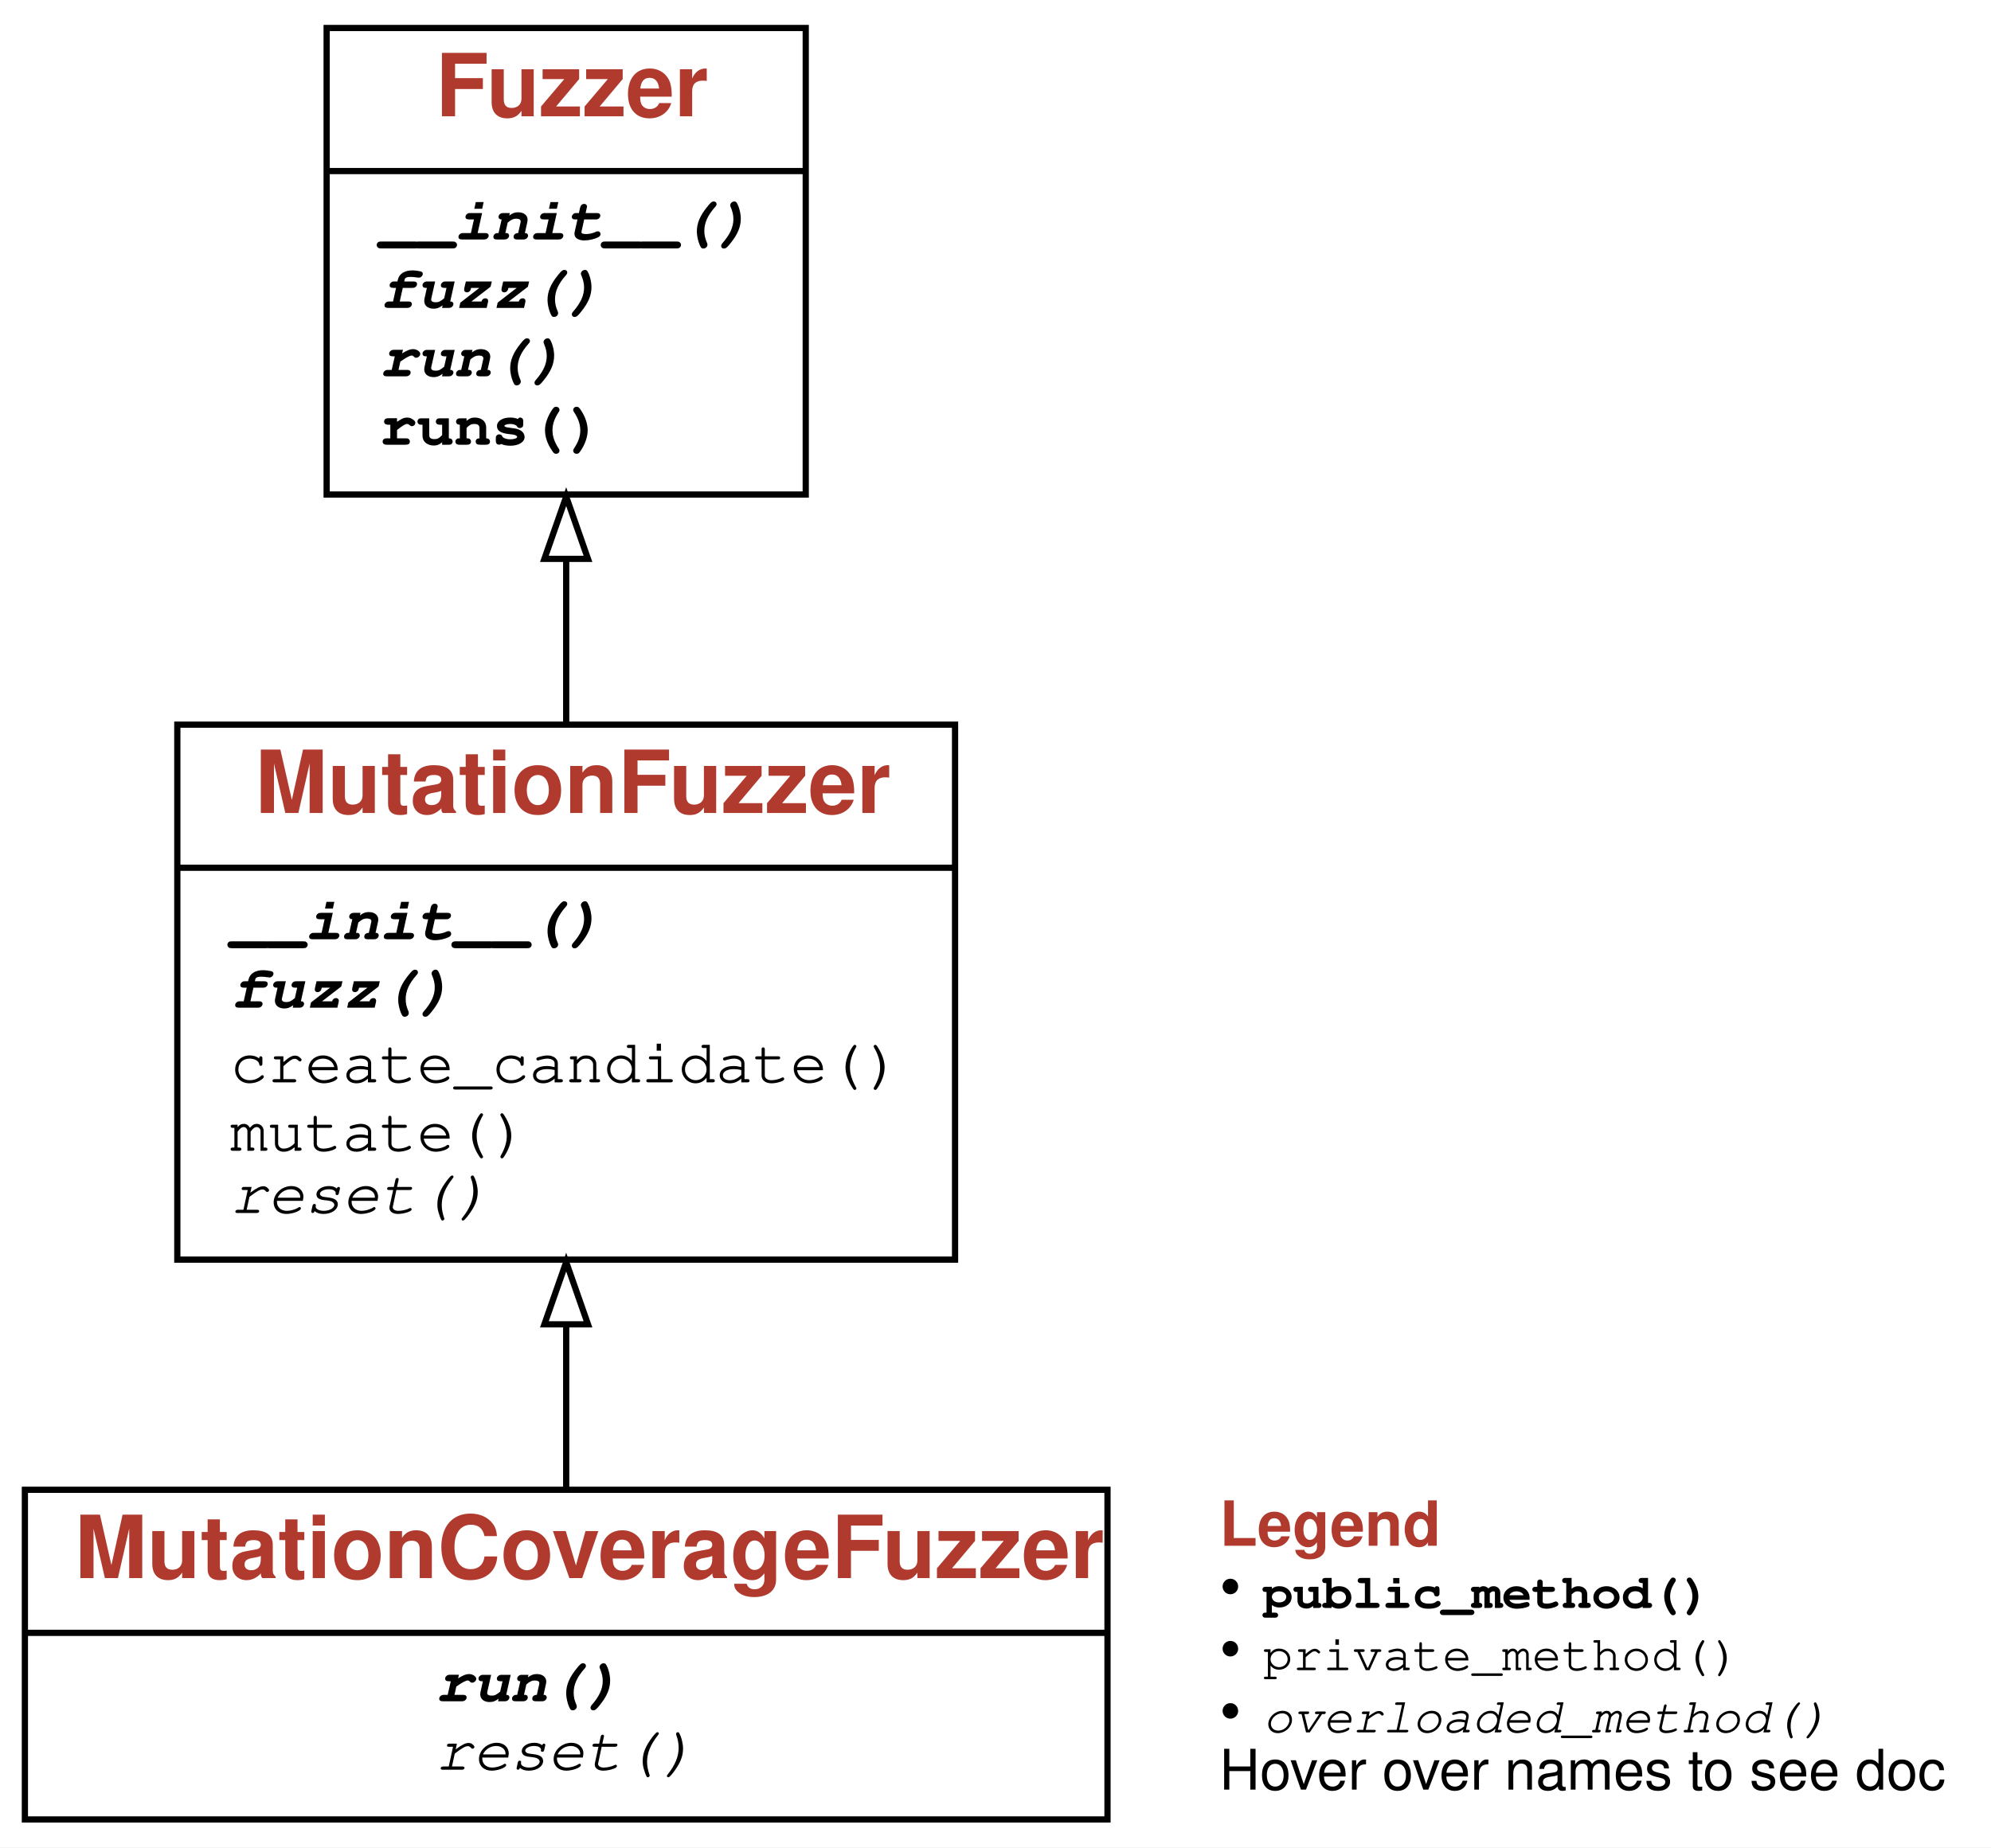
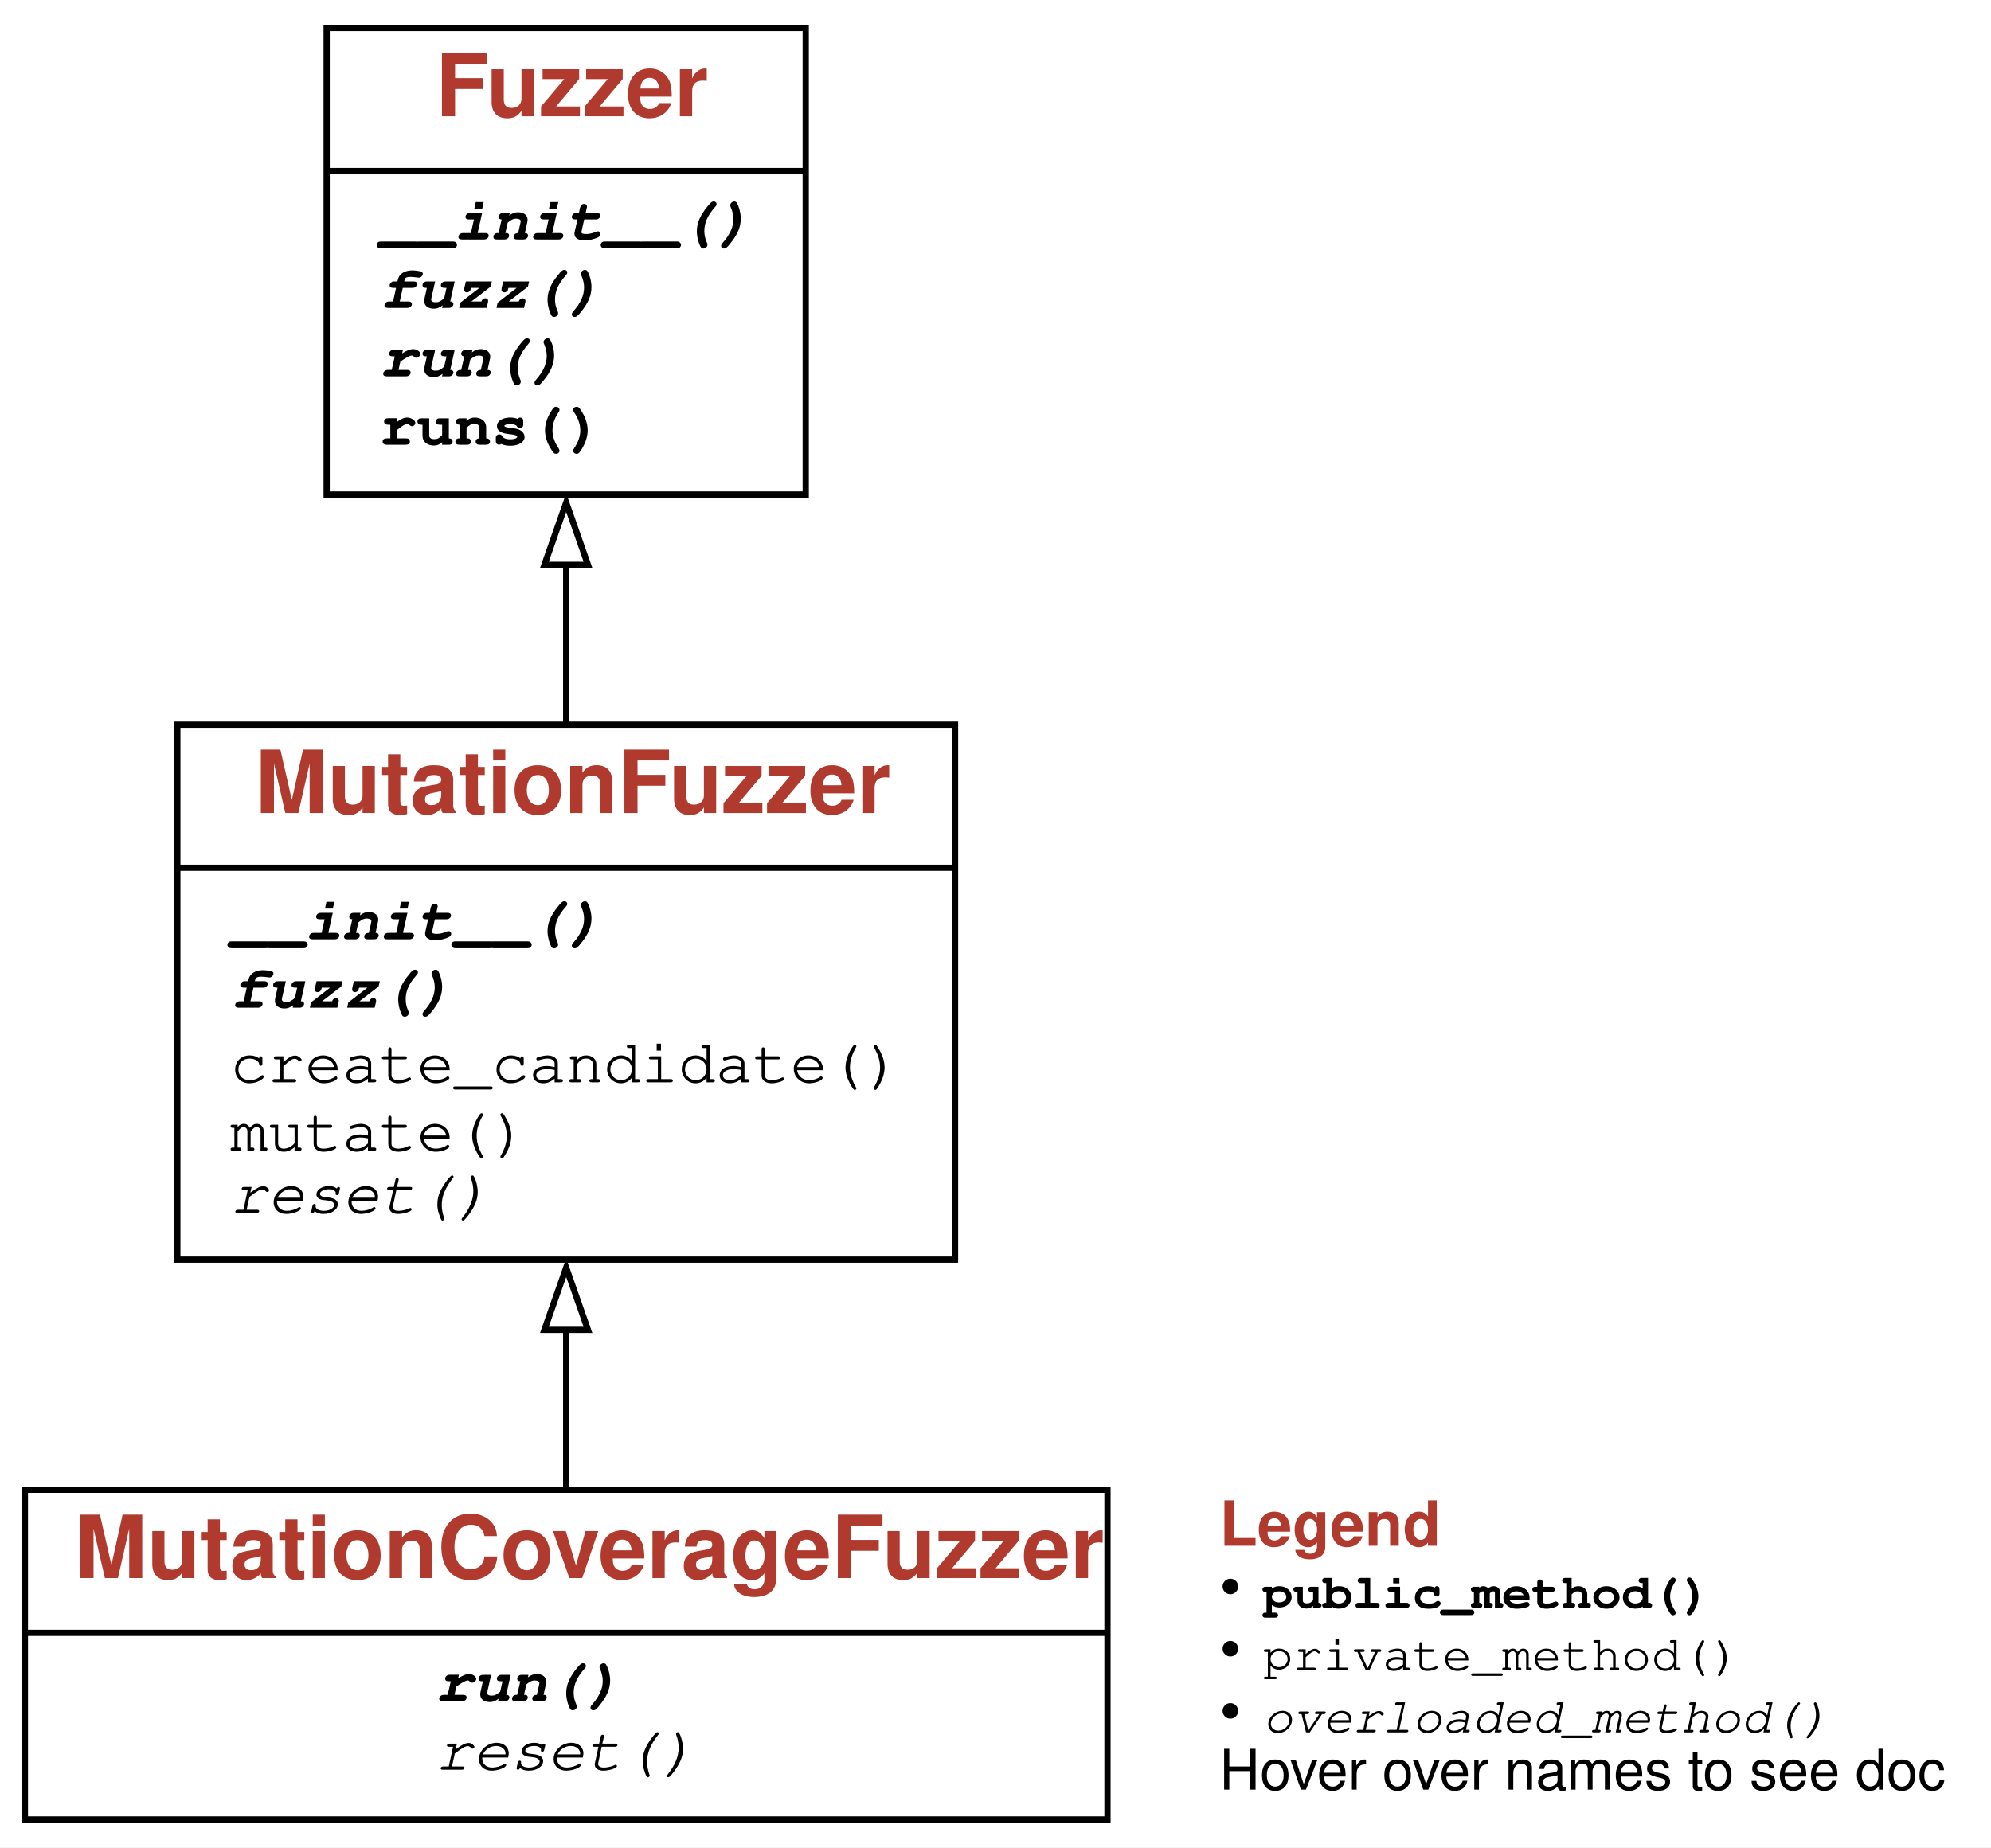
<svg xmlns="http://www.w3.org/2000/svg" xmlns:xlink="http://www.w3.org/1999/xlink" width="320pt" height="297pt" viewBox="0.00 0.00 320.00 297.00">
  <g id="graph0" class="graph" transform="scale(1 1) rotate(0) translate(4 293)">
    <g id="a_graph0">
      <a xlink:title="MutationCoverageFuzzer class hierarchy">
-         <polygon fill="white" stroke="transparent" points="-4,4 -4,-293 316,-293 316,4 -4,4" />
+         <polygon fill="white" stroke="none" points="-4,4 -4,-293 316,-293 316,4 -4,4" />
      </a>
    </g>
    <g id="node1" class="node">
      <g id="a_node1">
        <a xlink:href="#" xlink:title="class MutationCoverageFuzzer:&#10;Fuzz with mutated inputs based on coverage">
          <polygon fill="none" stroke="black" points="0,-0.5 0,-53.5 174,-53.5 174,-0.5 0,-0.5" />
          <text text-anchor="start" x="8" y="-39.3" font-family="Patua One, Helvetica, sans-serif" font-weight="bold" font-size="14.00" fill="#b03a2e">MutationCoverageFuzzer</text>
-           <polyline fill="none" stroke="black" points="0,-30.5 174,-30.5 " />
+           <polyline fill="none" stroke="black" points="0,-30.5 174,-30.5" />
          <g id="a_node1_0">
            <a xlink:href="#" xlink:title="MutationCoverageFuzzer">
              <g id="a_node1_1">
                <a xlink:href="#" xlink:title="run(self, runner: FunctionCoverageRunner) -&gt; Any:&#10;Run function(inp) while tracking coverage.&#10;If we reach new coverage,&#10;add inp to population and its coverage to population_coverage">
                  <text text-anchor="start" x="66" y="-19.5" font-family="'Fira Mono', 'Source Code Pro', 'Courier', monospace" font-weight="bold" font-style="italic" font-size="10.00">run()</text>
                </a>
              </g>
              <g id="a_node1_2">
                <a xlink:href="#" xlink:title="reset(self) -&gt; None:&#10;Set population to initial seed.&#10;To be overloaded in subclasses.">
                  <text text-anchor="start" x="66" y="-8.5" font-family="'Fira Mono', 'Source Code Pro', 'Courier', monospace" font-style="italic" font-size="10.00">reset()</text>
                </a>
              </g>
            </a>
          </g>
        </a>
      </g>
    </g>
    <g id="node2" class="node">
      <g id="a_node2">
        <a xlink:href="#" xlink:title="class MutationFuzzer:&#10;Base class for mutational fuzzing">
          <polygon fill="none" stroke="black" points="24.5,-90.5 24.5,-176.5 149.5,-176.5 149.5,-90.5 24.5,-90.5" />
          <text text-anchor="start" x="37" y="-162.3" font-family="Patua One, Helvetica, sans-serif" font-weight="bold" font-size="14.00" fill="#b03a2e">MutationFuzzer</text>
-           <polyline fill="none" stroke="black" points="24.5,-153.5 149.5,-153.5 " />
+           <polyline fill="none" stroke="black" points="24.5,-153.5 149.5,-153.5" />
          <g id="a_node2_3">
            <a xlink:href="#" xlink:title="MutationFuzzer">
              <g id="a_node2_4">
                <a xlink:href="#" xlink:title="__init__(self, seed: List[str], min_mutations: int = 2, max_mutations: int = 10) -&gt; None:&#10;Constructor.&#10;`seed` - a list of (input) strings to mutate.&#10;`min_mutations` - the minimum number of mutations to apply.&#10;`max_mutations` - the maximum number of mutations to apply.">
                  <text text-anchor="start" x="33" y="-142" font-family="'Fira Mono', 'Source Code Pro', 'Courier', monospace" font-weight="bold" font-style="italic" font-size="10.00">__init__()</text>
                </a>
              </g>
              <g id="a_node2_5">
                <a xlink:href="#" xlink:title="fuzz(self) -&gt; str:&#10;Return fuzz input">
                  <text text-anchor="start" x="33" y="-131" font-family="'Fira Mono', 'Source Code Pro', 'Courier', monospace" font-weight="bold" font-style="italic" font-size="10.00">fuzz()</text>
                </a>
              </g>
              <g id="a_node2_6">
                <a xlink:href="#" xlink:title="create_candidate(self) -&gt; str:&#10;Create a new candidate by mutating a population member">
                  <text text-anchor="start" x="33" y="-119" font-family="'Fira Mono', 'Source Code Pro', 'Courier', monospace" font-size="10.00">create_candidate()</text>
                </a>
              </g>
              <g id="a_node2_7">
                <a xlink:href="#" xlink:title="mutate(self, inp: str) -&gt; str">
                  <text text-anchor="start" x="33" y="-108" font-family="'Fira Mono', 'Source Code Pro', 'Courier', monospace" font-size="10.00">mutate()</text>
                </a>
              </g>
              <g id="a_node2_8">
                <a xlink:href="#" xlink:title="reset(self) -&gt; None:&#10;Set population to initial seed.&#10;To be overloaded in subclasses.">
                  <text text-anchor="start" x="33" y="-98" font-family="'Fira Mono', 'Source Code Pro', 'Courier', monospace" font-style="italic" font-size="10.00">reset()</text>
                </a>
              </g>
            </a>
          </g>
        </a>
      </g>
    </g>
    <g id="edge1" class="edge">
-       <path fill="none" stroke="black" d="M87,-53.56C87,-61.55 87,-70.68 87,-79.83" />
-       <polygon fill="none" stroke="black" points="83.5,-80.1 87,-90.1 90.5,-80.1 83.5,-80.1" />
+       <path fill="none" stroke="black" d="M87,-53.3C87,-61.2 87,-70.23 87,-79.3" />
+       <polygon fill="none" stroke="black" points="83.5,-79.21 87,-89.21 90.5,-79.21 83.5,-79.21" />
    </g>
    <g id="node3" class="node">
      <g id="a_node3">
        <a xlink:href="Fuzzer.ipynb" xlink:title="class Fuzzer:&#10;Base class for fuzzers.">
          <polygon fill="none" stroke="black" points="48.5,-213.5 48.5,-288.5 125.5,-288.5 125.5,-213.5 48.5,-213.5" />
          <text text-anchor="start" x="66" y="-274.3" font-family="Patua One, Helvetica, sans-serif" font-weight="bold" font-size="14.00" fill="#b03a2e">Fuzzer</text>
-           <polyline fill="none" stroke="black" points="48.5,-265.5 125.5,-265.5 " />
+           <polyline fill="none" stroke="black" points="48.5,-265.5 125.5,-265.5" />
          <g id="a_node3_9">
            <a xlink:href="#" xlink:title="Fuzzer">
              <g id="a_node3_10">
                <a xlink:href="Fuzzer.ipynb" xlink:title="__init__(self) -&gt; None:&#10;Constructor">
                  <text text-anchor="start" x="57" y="-254.5" font-family="'Fira Mono', 'Source Code Pro', 'Courier', monospace" font-weight="bold" font-style="italic" font-size="10.00">__init__()</text>
                </a>
              </g>
              <g id="a_node3_11">
                <a xlink:href="Fuzzer.ipynb" xlink:title="fuzz(self) -&gt; str:&#10;Return fuzz input">
                  <text text-anchor="start" x="57" y="-243.5" font-family="'Fira Mono', 'Source Code Pro', 'Courier', monospace" font-weight="bold" font-style="italic" font-size="10.00">fuzz()</text>
                </a>
              </g>
              <g id="a_node3_12">
                <a xlink:href="Fuzzer.ipynb" xlink:title="run(self, runner: Fuzzer.Runner = &lt;Fuzzer.Runner object&gt;) -&gt; Tuple[subprocess.CompletedProcess, str]:&#10;Run `runner` with fuzz input">
                  <text text-anchor="start" x="57" y="-232.5" font-family="'Fira Mono', 'Source Code Pro', 'Courier', monospace" font-weight="bold" font-style="italic" font-size="10.00">run()</text>
                </a>
              </g>
              <g id="a_node3_13">
                <a xlink:href="Fuzzer.ipynb" xlink:title="runs(self, runner: Fuzzer.Runner = &lt;Fuzzer.PrintRunner object&gt;, trials: int = 10) -&gt; List[Tuple[subprocess.CompletedProcess, str]]:&#10;Run `runner` with fuzz input, `trials` times">
                  <text text-anchor="start" x="57" y="-221.5" font-family="'Fira Mono', 'Source Code Pro', 'Courier', monospace" font-weight="bold" font-size="10.00">runs()</text>
                </a>
              </g>
            </a>
          </g>
        </a>
      </g>
    </g>
    <g id="edge2" class="edge">
-       <path fill="none" stroke="black" d="M87,-176.52C87,-185.15 87,-194.28 87,-203.06" />
-       <polygon fill="none" stroke="black" points="83.5,-203.16 87,-213.16 90.5,-203.16 83.5,-203.16" />
+       <path fill="none" stroke="black" d="M87,-176.2C87,-184.64 87,-193.58 87,-202.21" />
+       <polygon fill="none" stroke="black" points="83.5,-202.2 87,-212.2 90.5,-202.2 83.5,-202.2" />
    </g>
    <g id="node4" class="node">
      <text text-anchor="start" x="192" y="-44.5" font-family="Patua One, Helvetica, sans-serif" font-weight="bold" font-size="10.00" fill="#b03a2e">Legend</text>
      <text text-anchor="start" x="192" y="-34.5" font-family="Patua One, Helvetica, sans-serif" font-size="10.00">• </text>
      <text text-anchor="start" x="199" y="-34.5" font-family="'Fira Mono', 'Source Code Pro', 'Courier', monospace" font-weight="bold" font-size="8.00">public_method()</text>
      <text text-anchor="start" x="192" y="-24.5" font-family="Patua One, Helvetica, sans-serif" font-size="10.00">• </text>
      <text text-anchor="start" x="199" y="-24.5" font-family="'Fira Mono', 'Source Code Pro', 'Courier', monospace" font-size="8.00">private_method()</text>
      <text text-anchor="start" x="192" y="-14.5" font-family="Patua One, Helvetica, sans-serif" font-size="10.00">• </text>
      <text text-anchor="start" x="199" y="-14.5" font-family="'Fira Mono', 'Source Code Pro', 'Courier', monospace" font-style="italic" font-size="8.00">overloaded_method()</text>
      <text text-anchor="start" x="192" y="-5.3" font-family="Helvetica,sans-Serif" font-size="9.00">Hover over names to see doc</text>
    </g>
  </g>
</svg>
